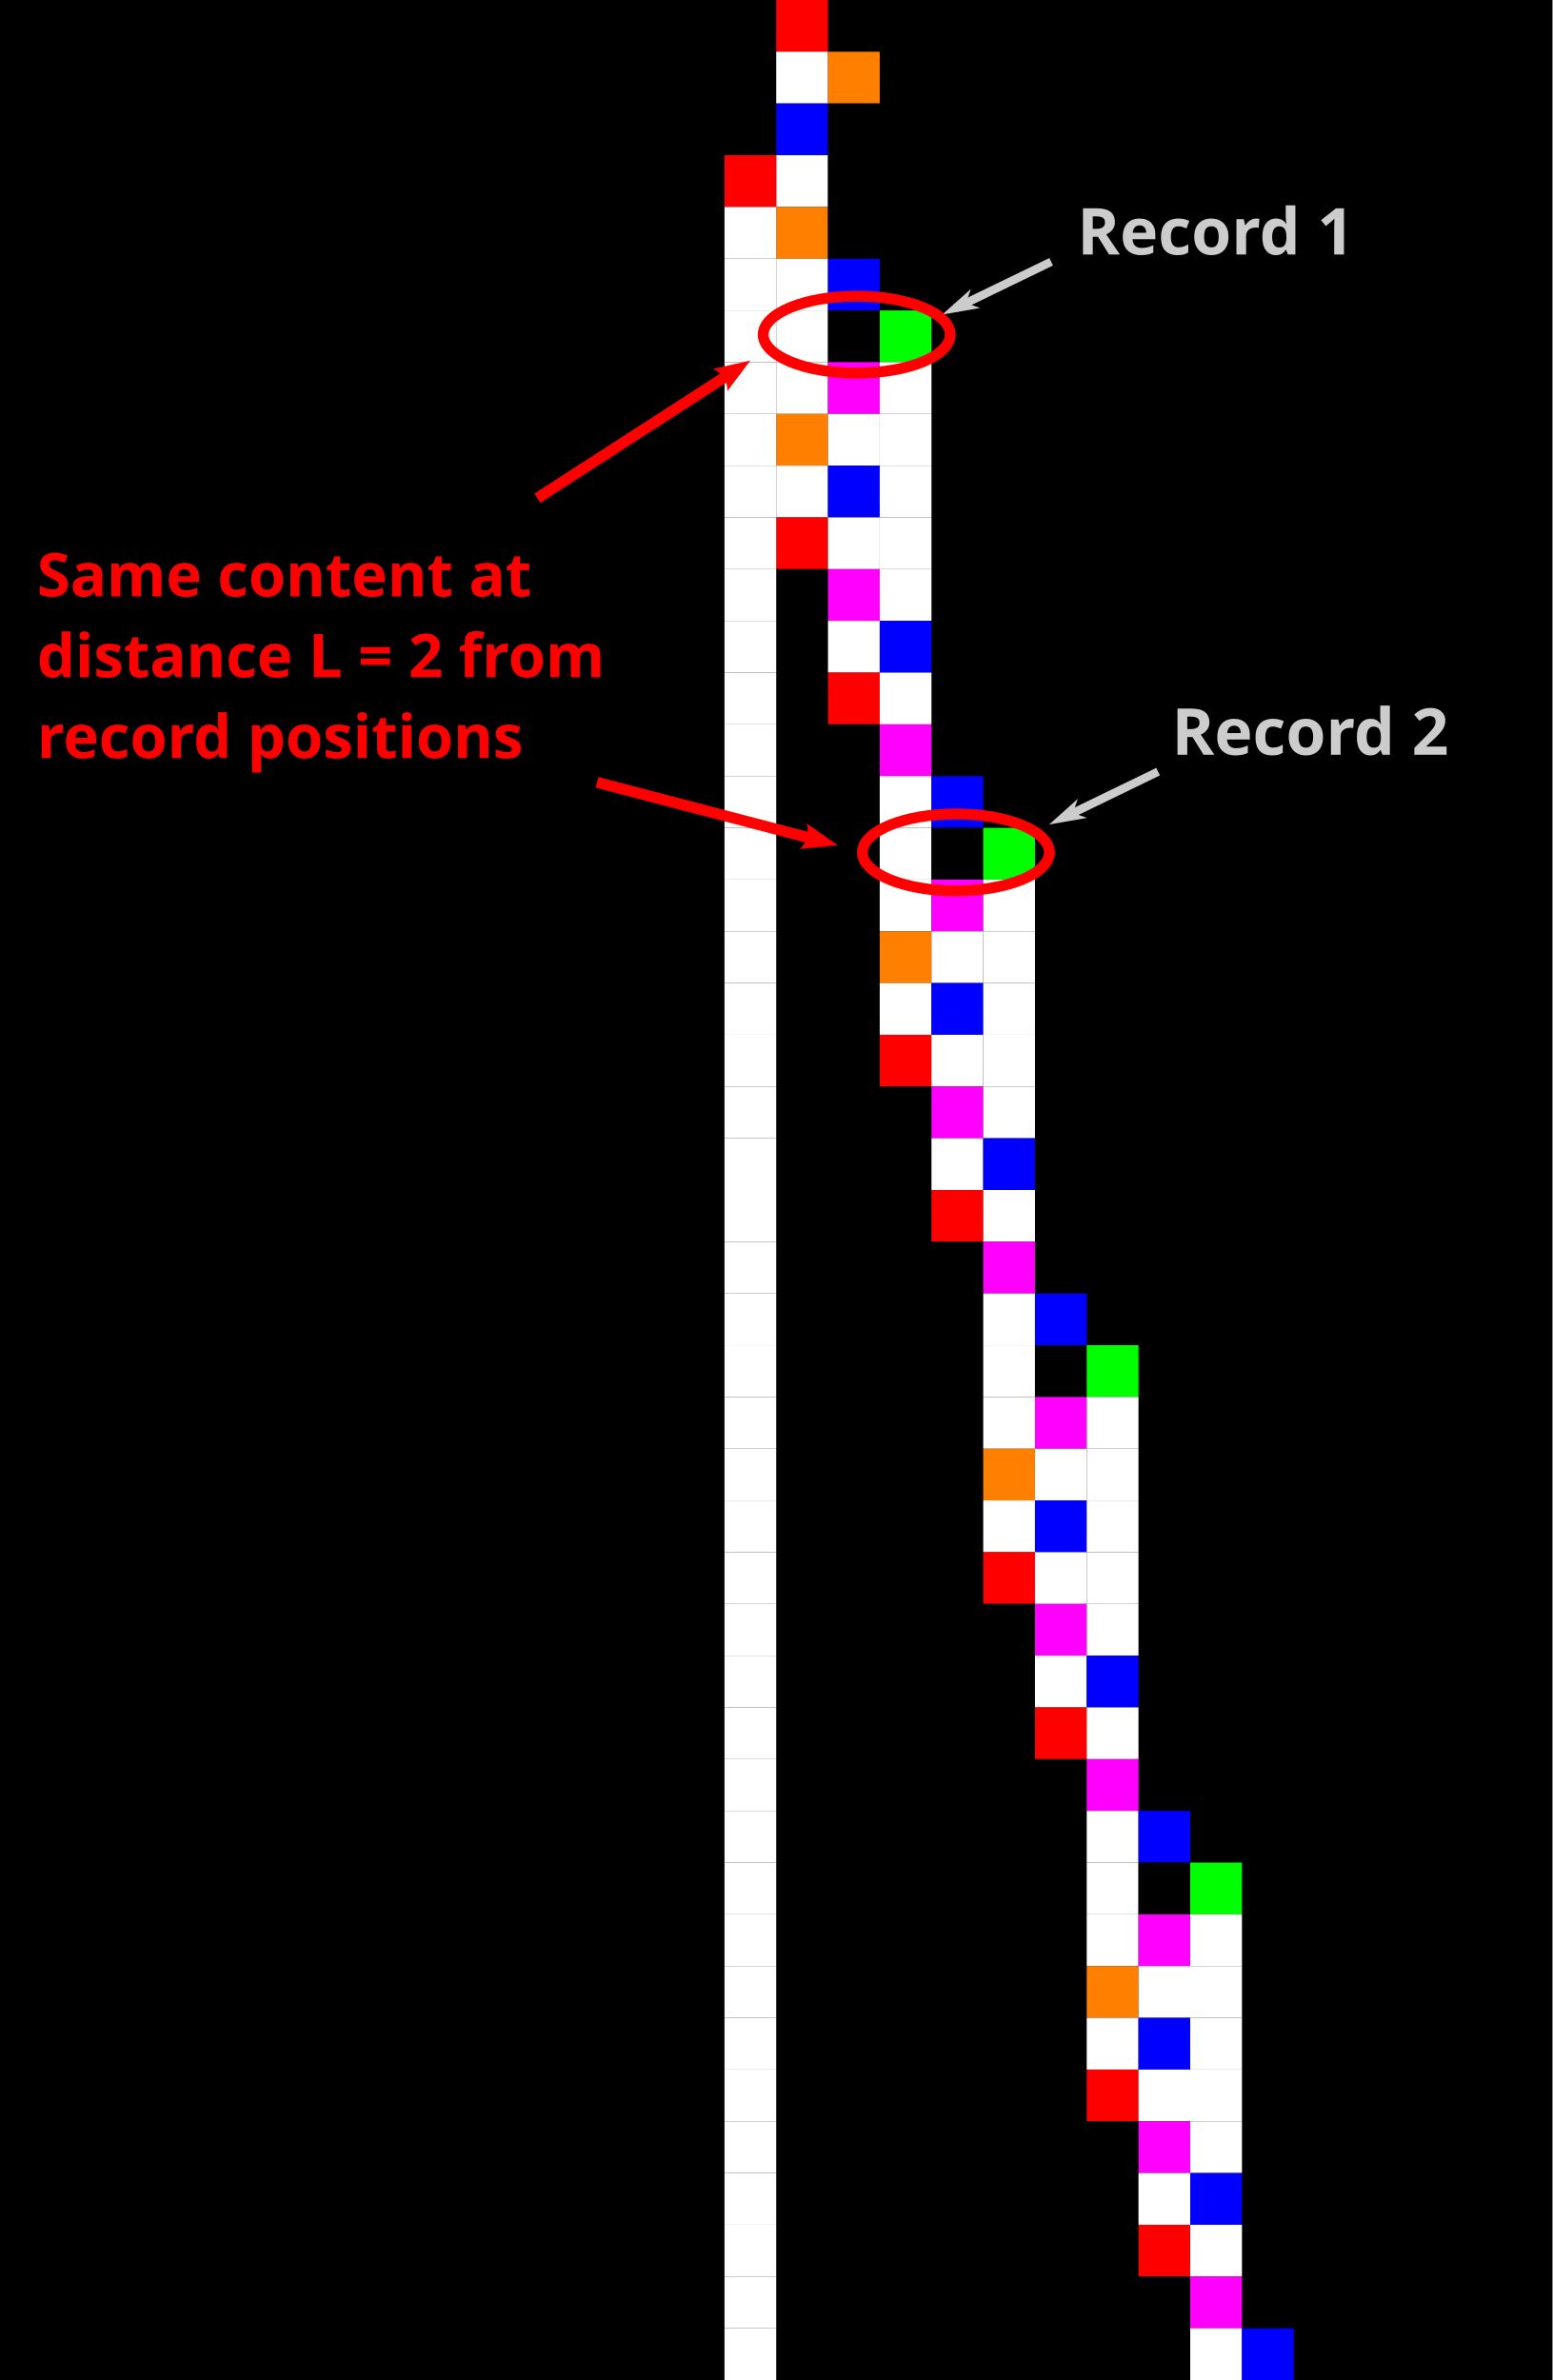
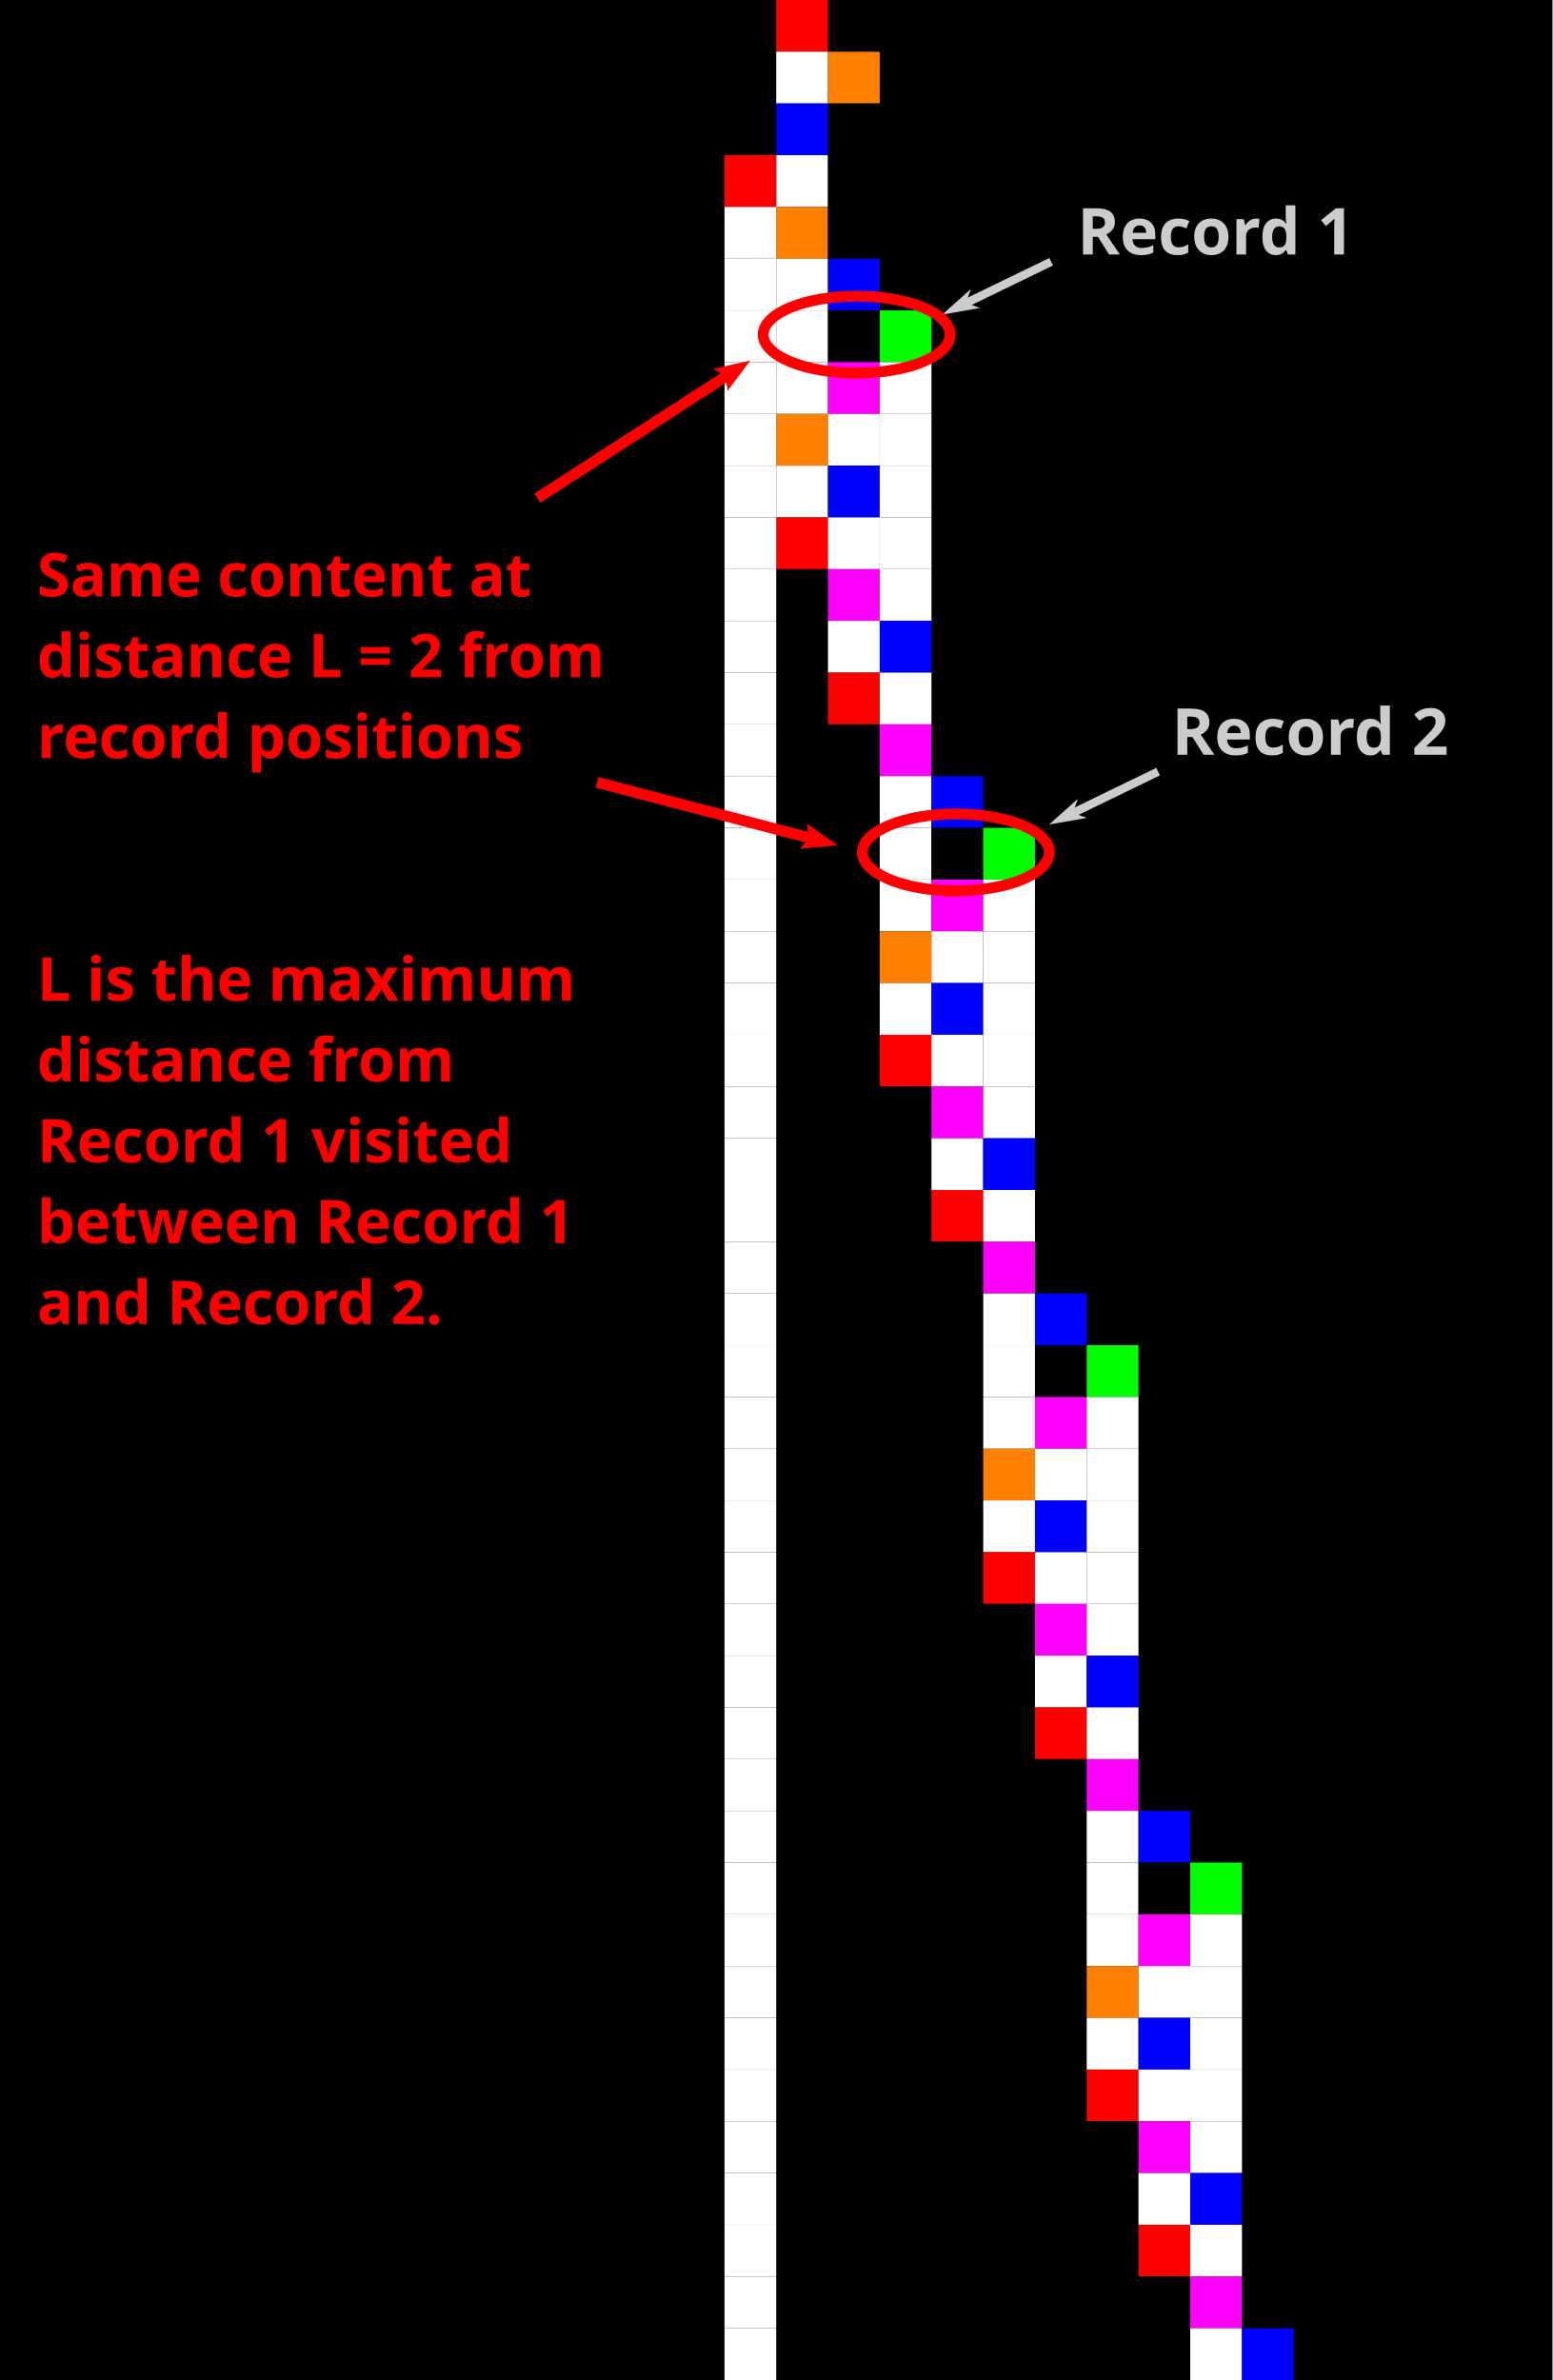
<svg xmlns="http://www.w3.org/2000/svg" width="960" height="1472" viewBox="0 -1472 960 1472" version="1.1" id="svg1518">
  <defs id="defs824">
    <marker style="overflow:visible" id="Arrow2Sstart" refX="0.0" refY="0.0" orient="auto">
      <path transform="scale(0.3) translate(-2.3,0)" d="M 8.719,4.034 L -2.207,0.016 L 8.719,-4.002 C 6.973,-1.63 6.983,1.616 8.719,4.034 z " style="fill-rule:evenodd;fill:context-stroke;stroke-width:0.625;stroke-linejoin:round" id="path2412" />
    </marker>
    <marker style="overflow:visible" id="marker8721" refX="0.0" refY="0.0" orient="auto">
      <path transform="scale(0.2) translate(6,0)" style="fill-rule:evenodd;fill:context-stroke;stroke:context-stroke;stroke-width:1.0pt" d="M 0.0,0.0 L 5.0,-5.0 L -12.5,0.0 L 5.0,5.0 L 0.0,0.0 z " id="path8719" />
    </marker>
    <marker style="overflow:visible;" id="Arrow1Send" refX="0.0" refY="0.0" orient="auto">
      <path transform="scale(0.2) rotate(180) translate(6,0)" style="fill-rule:evenodd;fill:context-stroke;stroke:context-stroke;stroke-width:1.0pt;" d="M 0.0,0.0 L 5.0,-5.0 L -12.5,0.0 L 5.0,5.0 L 0.0,0.0 z " id="path1751" />
    </marker>
    <marker style="overflow:visible" id="Arrow1Sstart" refX="0.0" refY="0.0" orient="auto">
      <path transform="scale(0.2) translate(6,0)" style="fill-rule:evenodd;fill:context-stroke;stroke:context-stroke;stroke-width:1.0pt" d="M 0.0,0.0 L 5.0,-5.0 L -12.5,0.0 L 5.0,5.0 L 0.0,0.0 z " id="path1748" />
    </marker>
    <marker style="overflow:visible;" id="Arrow1Lend" refX="0.0" refY="0.0" orient="auto">
      <path transform="scale(0.8) rotate(180) translate(12.5,0)" style="fill-rule:evenodd;fill:context-stroke;stroke:context-stroke;stroke-width:1.0pt;" d="M 0.0,0.0 L 5.0,-5.0 L -12.5,0.0 L 5.0,5.0 L 0.0,0.0 z " id="path1739" />
    </marker>
    <marker style="overflow:visible" id="Arrow1Send-7" refX="0" refY="0" orient="auto">
      <path transform="matrix(-0.2,0,0,-0.2,-1.2,0)" style="fill:context-stroke;fill-rule:evenodd;stroke:context-stroke;stroke-width:1pt" d="M 0,0 5,-5 -12.5,0 5,5 Z" id="path1751-9" />
    </marker>
    <marker style="overflow:visible" id="marker8721-8" refX="0" refY="0" orient="auto">
      <path transform="matrix(0.2,0,0,0.2,1.2,0)" style="fill:context-stroke;fill-rule:evenodd;stroke:context-stroke;stroke-width:1pt" d="M 0,0 5,-5 -12.5,0 5,5 Z" id="path8719-3" />
    </marker>
    <marker style="overflow:visible" id="marker9512" refX="0" refY="0" orient="auto">
      <path transform="matrix(0.2,0,0,0.2,1.2,0)" style="fill:context-stroke;fill-rule:evenodd;stroke:context-stroke;stroke-width:1pt" d="M 0,0 5,-5 -12.5,0 5,5 Z" id="path9510" />
    </marker>
    <marker style="overflow:visible" id="marker8721-0" refX="0" refY="0" orient="auto">
      <path transform="matrix(0.2,0,0,0.2,1.2,0)" style="fill:context-stroke;fill-rule:evenodd;stroke:context-stroke;stroke-width:1pt" d="M 0,0 5,-5 -12.5,0 5,5 Z" id="path8719-2" />
    </marker>
    <marker style="overflow:visible" id="Arrow2Sstart-9" refX="0" refY="0" orient="auto">
      <path transform="matrix(0.3,0,0,0.3,-0.69,0)" d="M 8.719,4.034 -2.207,0.016 8.719,-4.002 c -1.745,2.372 -1.735,5.617 -6e-7,8.035 z" style="fill:context-stroke;fill-rule:evenodd;stroke-width:0.625;stroke-linejoin:round" id="path2412-8" />
    </marker>
  </defs>
  <g id="g1516">
    <rect x="0" y="-1472" width="960" height="1472" fill="black" id="rect826" />
    <g id="g830">
      <rect x="480" y="-1472" width="32" height="32" fill="rgb(255,0,0)" id="rect828" />
    </g>
    <g id="g836">
      <rect x="480" y="-1440" width="32" height="32" fill="white" id="rect832" />
      <rect x="512" y="-1440" width="32" height="32" fill="rgb(255,128,0)" id="rect834" />
    </g>
    <g id="g842">
      <rect x="480" y="-1408" width="32" height="32" fill="rgb(0,0,255)" id="rect838" />
      <rect x="512" y="-1408" width="32" height="32" fill="black" id="rect840" />
    </g>
    <g id="g850">
      <rect x="480" y="-1376" width="32" height="32" fill="white" id="rect844" />
      <rect x="512" y="-1376" width="32" height="32" fill="black" id="rect846" />
      <rect x="448" y="-1376" width="32" height="32" fill="rgb(255,0,0)" id="rect848" />
    </g>
    <g id="g858">
      <rect x="480" y="-1344" width="32" height="32" fill="rgb(255,128,0)" id="rect852" />
      <rect x="512" y="-1344" width="32" height="32" fill="black" id="rect854" />
      <rect x="448" y="-1344" width="32" height="32" fill="white" id="rect856" />
    </g>
    <g id="g866">
      <rect x="480" y="-1312" width="32" height="32" fill="white" id="rect860" />
      <rect x="512" y="-1312" width="32" height="32" fill="rgb(0,0,255)" id="rect862" />
      <rect x="448" y="-1312" width="32" height="32" fill="white" id="rect864" />
    </g>
    <g id="g876">
      <rect x="480" y="-1280" width="32" height="32" fill="white" id="rect868" />
      <rect x="512" y="-1280" width="32" height="32" fill="black" id="rect870" />
      <rect x="448" y="-1280" width="32" height="32" fill="white" id="rect872" />
      <rect x="544" y="-1280" width="32" height="32" fill="rgb(0,255,0)" id="rect874" />
    </g>
    <g id="g886">
      <rect x="480" y="-1248" width="32" height="32" fill="white" id="rect878" />
      <rect x="512" y="-1248" width="32" height="32" fill="rgb(255,0,255)" id="rect880" />
      <rect x="448" y="-1248" width="32" height="32" fill="white" id="rect882" />
      <rect x="544" y="-1248" width="32" height="32" fill="white" id="rect884" />
    </g>
    <g id="g896">
      <rect x="480" y="-1216" width="32" height="32" fill="rgb(255,128,0)" id="rect888" />
      <rect x="512" y="-1216" width="32" height="32" fill="white" id="rect890" />
      <rect x="448" y="-1216" width="32" height="32" fill="white" id="rect892" />
      <rect x="544" y="-1216" width="32" height="32" fill="white" id="rect894" />
    </g>
    <g id="g906">
      <rect x="480" y="-1184" width="32" height="32" fill="white" id="rect898" />
      <rect x="512" y="-1184" width="32" height="32" fill="rgb(0,0,255)" id="rect900" />
      <rect x="448" y="-1184" width="32" height="32" fill="white" id="rect902" />
      <rect x="544" y="-1184" width="32" height="32" fill="white" id="rect904" />
    </g>
    <g id="g916">
      <rect x="480" y="-1152" width="32" height="32" fill="rgb(255,0,0)" id="rect908" />
      <rect x="512" y="-1152" width="32" height="32" fill="white" id="rect910" />
      <rect x="448" y="-1152" width="32" height="32" fill="white" id="rect912" />
      <rect x="544" y="-1152" width="32" height="32" fill="white" id="rect914" />
    </g>
    <g id="g926">
      <rect x="480" y="-1120" width="32" height="32" fill="black" id="rect918" />
      <rect x="512" y="-1120" width="32" height="32" fill="rgb(255,0,255)" id="rect920" />
      <rect x="448" y="-1120" width="32" height="32" fill="white" id="rect922" />
      <rect x="544" y="-1120" width="32" height="32" fill="white" id="rect924" />
    </g>
    <g id="g936">
      <rect x="480" y="-1088" width="32" height="32" fill="black" id="rect928" />
      <rect x="512" y="-1088" width="32" height="32" fill="white" id="rect930" />
      <rect x="448" y="-1088" width="32" height="32" fill="white" id="rect932" />
      <rect x="544" y="-1088" width="32" height="32" fill="rgb(0,0,255)" id="rect934" />
    </g>
    <g id="g946">
      <rect x="480" y="-1056" width="32" height="32" fill="black" id="rect938" />
      <rect x="512" y="-1056" width="32" height="32" fill="rgb(255,0,0)" id="rect940" />
      <rect x="448" y="-1056" width="32" height="32" fill="white" id="rect942" />
      <rect x="544" y="-1056" width="32" height="32" fill="white" id="rect944" />
    </g>
    <g id="g956">
      <rect x="480" y="-1024" width="32" height="32" fill="black" id="rect948" />
      <rect x="512" y="-1024" width="32" height="32" fill="black" id="rect950" />
      <rect x="448" y="-1024" width="32" height="32" fill="white" id="rect952" />
      <rect x="544" y="-1024" width="32" height="32" fill="rgb(255,0,255)" id="rect954" />
    </g>
    <g id="g968">
      <rect x="480" y="-992" width="32" height="32" fill="black" id="rect958" />
      <rect x="512" y="-992" width="32" height="32" fill="black" id="rect960" />
      <rect x="448" y="-992" width="32" height="32" fill="white" id="rect962" />
      <rect x="544" y="-992" width="32" height="32" fill="white" id="rect964" />
      <rect x="576" y="-992" width="32" height="32" fill="rgb(0,0,255)" id="rect966" />
    </g>
    <g id="g982">
      <rect x="480" y="-960" width="32" height="32" fill="black" id="rect970" />
      <rect x="512" y="-960" width="32" height="32" fill="black" id="rect972" />
      <rect x="448" y="-960" width="32" height="32" fill="white" id="rect974" />
      <rect x="544" y="-960" width="32" height="32" fill="white" id="rect976" />
      <rect x="576" y="-960" width="32" height="32" fill="black" id="rect978" />
      <rect x="608" y="-960" width="32" height="32" fill="rgb(0,255,0)" id="rect980" />
    </g>
    <g id="g996">
      <rect x="480" y="-928" width="32" height="32" fill="black" id="rect984" />
      <rect x="512" y="-928" width="32" height="32" fill="black" id="rect986" />
      <rect x="448" y="-928" width="32" height="32" fill="white" id="rect988" />
      <rect x="544" y="-928" width="32" height="32" fill="white" id="rect990" />
      <rect x="576" y="-928" width="32" height="32" fill="rgb(255,0,255)" id="rect992" />
      <rect x="608" y="-928" width="32" height="32" fill="white" id="rect994" />
    </g>
    <g id="g1010">
      <rect x="480" y="-896" width="32" height="32" fill="black" id="rect998" />
      <rect x="512" y="-896" width="32" height="32" fill="black" id="rect1000" />
      <rect x="448" y="-896" width="32" height="32" fill="white" id="rect1002" />
      <rect x="544" y="-896" width="32" height="32" fill="rgb(255,128,0)" id="rect1004" />
      <rect x="576" y="-896" width="32" height="32" fill="white" id="rect1006" />
      <rect x="608" y="-896" width="32" height="32" fill="white" id="rect1008" />
    </g>
    <g id="g1024">
      <rect x="480" y="-864" width="32" height="32" fill="black" id="rect1012" />
      <rect x="512" y="-864" width="32" height="32" fill="black" id="rect1014" />
      <rect x="448" y="-864" width="32" height="32" fill="white" id="rect1016" />
      <rect x="544" y="-864" width="32" height="32" fill="white" id="rect1018" />
      <rect x="576" y="-864" width="32" height="32" fill="rgb(0,0,255)" id="rect1020" />
      <rect x="608" y="-864" width="32" height="32" fill="white" id="rect1022" />
    </g>
    <g id="g1038">
      <rect x="480" y="-832" width="32" height="32" fill="black" id="rect1026" />
      <rect x="512" y="-832" width="32" height="32" fill="black" id="rect1028" />
      <rect x="448" y="-832" width="32" height="32" fill="white" id="rect1030" />
      <rect x="544" y="-832" width="32" height="32" fill="rgb(255,0,0)" id="rect1032" />
      <rect x="576" y="-832" width="32" height="32" fill="white" id="rect1034" />
      <rect x="608" y="-832" width="32" height="32" fill="white" id="rect1036" />
    </g>
    <g id="g1052">
      <rect x="480" y="-800" width="32" height="32" fill="black" id="rect1040" />
      <rect x="512" y="-800" width="32" height="32" fill="black" id="rect1042" />
      <rect x="448" y="-800" width="32" height="32" fill="white" id="rect1044" />
      <rect x="544" y="-800" width="32" height="32" fill="black" id="rect1046" />
      <rect x="576" y="-800" width="32" height="32" fill="rgb(255,0,255)" id="rect1048" />
      <rect x="608" y="-800" width="32" height="32" fill="white" id="rect1050" />
    </g>
    <g id="g1066">
      <rect x="480" y="-768" width="32" height="32" fill="black" id="rect1054" />
      <rect x="512" y="-768" width="32" height="32" fill="black" id="rect1056" />
      <rect x="448" y="-768" width="32" height="32" fill="white" id="rect1058" />
      <rect x="544" y="-768" width="32" height="32" fill="black" id="rect1060" />
      <rect x="576" y="-768" width="32" height="32" fill="white" id="rect1062" />
      <rect x="608" y="-768" width="32" height="32" fill="rgb(0,0,255)" id="rect1064" />
    </g>
    <g id="g1080">
      <rect x="480" y="-736" width="32" height="32" fill="black" id="rect1068" />
      <rect x="512" y="-736" width="32" height="32" fill="black" id="rect1070" />
      <rect x="448" y="-736" width="32" height="32" fill="white" id="rect1072" />
      <rect x="544" y="-736" width="32" height="32" fill="black" id="rect1074" />
      <rect x="576" y="-736" width="32" height="32" fill="rgb(255,0,0)" id="rect1076" />
      <rect x="608" y="-736" width="32" height="32" fill="white" id="rect1078" />
    </g>
    <g id="g1094">
      <rect x="480" y="-704" width="32" height="32" fill="black" id="rect1082" />
      <rect x="512" y="-704" width="32" height="32" fill="black" id="rect1084" />
      <rect x="448" y="-704" width="32" height="32" fill="white" id="rect1086" />
      <rect x="544" y="-704" width="32" height="32" fill="black" id="rect1088" />
      <rect x="576" y="-704" width="32" height="32" fill="black" id="rect1090" />
      <rect x="608" y="-704" width="32" height="32" fill="rgb(255,0,255)" id="rect1092" />
    </g>
    <g id="g1110">
      <rect x="480" y="-672" width="32" height="32" fill="black" id="rect1096" />
      <rect x="512" y="-672" width="32" height="32" fill="black" id="rect1098" />
      <rect x="448" y="-672" width="32" height="32" fill="white" id="rect1100" />
      <rect x="544" y="-672" width="32" height="32" fill="black" id="rect1102" />
      <rect x="576" y="-672" width="32" height="32" fill="black" id="rect1104" />
      <rect x="608" y="-672" width="32" height="32" fill="white" id="rect1106" />
      <rect x="640" y="-672" width="32" height="32" fill="rgb(0,0,255)" id="rect1108" />
    </g>
    <g id="g1128">
      <rect x="480" y="-640" width="32" height="32" fill="black" id="rect1112" />
      <rect x="512" y="-640" width="32" height="32" fill="black" id="rect1114" />
      <rect x="448" y="-640" width="32" height="32" fill="white" id="rect1116" />
      <rect x="544" y="-640" width="32" height="32" fill="black" id="rect1118" />
      <rect x="576" y="-640" width="32" height="32" fill="black" id="rect1120" />
      <rect x="608" y="-640" width="32" height="32" fill="white" id="rect1122" />
      <rect x="640" y="-640" width="32" height="32" fill="black" id="rect1124" />
      <rect x="672" y="-640" width="32" height="32" fill="rgb(0,255,0)" id="rect1126" />
    </g>
    <g id="g1146">
      <rect x="480" y="-608" width="32" height="32" fill="black" id="rect1130" />
      <rect x="512" y="-608" width="32" height="32" fill="black" id="rect1132" />
      <rect x="448" y="-608" width="32" height="32" fill="white" id="rect1134" />
      <rect x="544" y="-608" width="32" height="32" fill="black" id="rect1136" />
      <rect x="576" y="-608" width="32" height="32" fill="black" id="rect1138" />
      <rect x="608" y="-608" width="32" height="32" fill="white" id="rect1140" />
      <rect x="640" y="-608" width="32" height="32" fill="rgb(255,0,255)" id="rect1142" />
      <rect x="672" y="-608" width="32" height="32" fill="white" id="rect1144" />
    </g>
    <g id="g1164">
      <rect x="480" y="-576" width="32" height="32" fill="black" id="rect1148" />
      <rect x="512" y="-576" width="32" height="32" fill="black" id="rect1150" />
      <rect x="448" y="-576" width="32" height="32" fill="white" id="rect1152" />
      <rect x="544" y="-576" width="32" height="32" fill="black" id="rect1154" />
      <rect x="576" y="-576" width="32" height="32" fill="black" id="rect1156" />
      <rect x="608" y="-576" width="32" height="32" fill="rgb(255,128,0)" id="rect1158" />
      <rect x="640" y="-576" width="32" height="32" fill="white" id="rect1160" />
      <rect x="672" y="-576" width="32" height="32" fill="white" id="rect1162" />
    </g>
    <g id="g1182">
      <rect x="480" y="-544" width="32" height="32" fill="black" id="rect1166" />
      <rect x="512" y="-544" width="32" height="32" fill="black" id="rect1168" />
      <rect x="448" y="-544" width="32" height="32" fill="white" id="rect1170" />
      <rect x="544" y="-544" width="32" height="32" fill="black" id="rect1172" />
      <rect x="576" y="-544" width="32" height="32" fill="black" id="rect1174" />
      <rect x="608" y="-544" width="32" height="32" fill="white" id="rect1176" />
      <rect x="640" y="-544" width="32" height="32" fill="rgb(0,0,255)" id="rect1178" />
      <rect x="672" y="-544" width="32" height="32" fill="white" id="rect1180" />
    </g>
    <g id="g1200">
      <rect x="480" y="-512" width="32" height="32" fill="black" id="rect1184" />
      <rect x="512" y="-512" width="32" height="32" fill="black" id="rect1186" />
      <rect x="448" y="-512" width="32" height="32" fill="white" id="rect1188" />
      <rect x="544" y="-512" width="32" height="32" fill="black" id="rect1190" />
      <rect x="576" y="-512" width="32" height="32" fill="black" id="rect1192" />
      <rect x="608" y="-512" width="32" height="32" fill="rgb(255,0,0)" id="rect1194" />
      <rect x="640" y="-512" width="32" height="32" fill="white" id="rect1196" />
      <rect x="672" y="-512" width="32" height="32" fill="white" id="rect1198" />
    </g>
    <g id="g1218">
      <rect x="480" y="-480" width="32" height="32" fill="black" id="rect1202" />
      <rect x="512" y="-480" width="32" height="32" fill="black" id="rect1204" />
      <rect x="448" y="-480" width="32" height="32" fill="white" id="rect1206" />
      <rect x="544" y="-480" width="32" height="32" fill="black" id="rect1208" />
      <rect x="576" y="-480" width="32" height="32" fill="black" id="rect1210" />
      <rect x="608" y="-480" width="32" height="32" fill="black" id="rect1212" />
      <rect x="640" y="-480" width="32" height="32" fill="rgb(255,0,255)" id="rect1214" />
      <rect x="672" y="-480" width="32" height="32" fill="white" id="rect1216" />
    </g>
    <g id="g1236">
      <rect x="480" y="-448" width="32" height="32" fill="black" id="rect1220" />
      <rect x="512" y="-448" width="32" height="32" fill="black" id="rect1222" />
      <rect x="448" y="-448" width="32" height="32" fill="white" id="rect1224" />
      <rect x="544" y="-448" width="32" height="32" fill="black" id="rect1226" />
      <rect x="576" y="-448" width="32" height="32" fill="black" id="rect1228" />
      <rect x="608" y="-448" width="32" height="32" fill="black" id="rect1230" />
      <rect x="640" y="-448" width="32" height="32" fill="white" id="rect1232" />
      <rect x="672" y="-448" width="32" height="32" fill="rgb(0,0,255)" id="rect1234" />
    </g>
    <g id="g1254">
      <rect x="480" y="-416" width="32" height="32" fill="black" id="rect1238" />
      <rect x="512" y="-416" width="32" height="32" fill="black" id="rect1240" />
      <rect x="448" y="-416" width="32" height="32" fill="white" id="rect1242" />
      <rect x="544" y="-416" width="32" height="32" fill="black" id="rect1244" />
      <rect x="576" y="-416" width="32" height="32" fill="black" id="rect1246" />
      <rect x="608" y="-416" width="32" height="32" fill="black" id="rect1248" />
      <rect x="640" y="-416" width="32" height="32" fill="rgb(255,0,0)" id="rect1250" />
      <rect x="672" y="-416" width="32" height="32" fill="white" id="rect1252" />
    </g>
    <g id="g1272">
      <rect x="480" y="-384" width="32" height="32" fill="black" id="rect1256" />
      <rect x="512" y="-384" width="32" height="32" fill="black" id="rect1258" />
      <rect x="448" y="-384" width="32" height="32" fill="white" id="rect1260" />
      <rect x="544" y="-384" width="32" height="32" fill="black" id="rect1262" />
      <rect x="576" y="-384" width="32" height="32" fill="black" id="rect1264" />
      <rect x="608" y="-384" width="32" height="32" fill="black" id="rect1266" />
      <rect x="640" y="-384" width="32" height="32" fill="black" id="rect1268" />
      <rect x="672" y="-384" width="32" height="32" fill="rgb(255,0,255)" id="rect1270" />
    </g>
    <g id="g1292">
      <rect x="480" y="-352" width="32" height="32" fill="black" id="rect1274" />
      <rect x="512" y="-352" width="32" height="32" fill="black" id="rect1276" />
      <rect x="448" y="-352" width="32" height="32" fill="white" id="rect1278" />
      <rect x="544" y="-352" width="32" height="32" fill="black" id="rect1280" />
      <rect x="576" y="-352" width="32" height="32" fill="black" id="rect1282" />
      <rect x="608" y="-352" width="32" height="32" fill="black" id="rect1284" />
      <rect x="640" y="-352" width="32" height="32" fill="black" id="rect1286" />
      <rect x="672" y="-352" width="32" height="32" fill="white" id="rect1288" />
      <rect x="704" y="-352" width="32" height="32" fill="rgb(0,0,255)" id="rect1290" />
    </g>
    <g id="g1314">
      <rect x="480" y="-320" width="32" height="32" fill="black" id="rect1294" />
      <rect x="512" y="-320" width="32" height="32" fill="black" id="rect1296" />
      <rect x="448" y="-320" width="32" height="32" fill="white" id="rect1298" />
      <rect x="544" y="-320" width="32" height="32" fill="black" id="rect1300" />
      <rect x="576" y="-320" width="32" height="32" fill="black" id="rect1302" />
      <rect x="608" y="-320" width="32" height="32" fill="black" id="rect1304" />
      <rect x="640" y="-320" width="32" height="32" fill="black" id="rect1306" />
      <rect x="672" y="-320" width="32" height="32" fill="white" id="rect1308" />
      <rect x="704" y="-320" width="32" height="32" fill="black" id="rect1310" />
      <rect x="736" y="-320" width="32" height="32" fill="rgb(0,255,0)" id="rect1312" />
    </g>
    <g id="g1336">
      <rect x="480" y="-288" width="32" height="32" fill="black" id="rect1316" />
      <rect x="512" y="-288" width="32" height="32" fill="black" id="rect1318" />
      <rect x="448" y="-288" width="32" height="32" fill="white" id="rect1320" />
      <rect x="544" y="-288" width="32" height="32" fill="black" id="rect1322" />
      <rect x="576" y="-288" width="32" height="32" fill="black" id="rect1324" />
      <rect x="608" y="-288" width="32" height="32" fill="black" id="rect1326" />
      <rect x="640" y="-288" width="32" height="32" fill="black" id="rect1328" />
      <rect x="672" y="-288" width="32" height="32" fill="white" id="rect1330" />
      <rect x="704" y="-288" width="32" height="32" fill="rgb(255,0,255)" id="rect1332" />
      <rect x="736" y="-288" width="32" height="32" fill="white" id="rect1334" />
    </g>
    <g id="g1358">
      <rect x="480" y="-256" width="32" height="32" fill="black" id="rect1338" />
      <rect x="512" y="-256" width="32" height="32" fill="black" id="rect1340" />
      <rect x="448" y="-256" width="32" height="32" fill="white" id="rect1342" />
      <rect x="544" y="-256" width="32" height="32" fill="black" id="rect1344" />
      <rect x="576" y="-256" width="32" height="32" fill="black" id="rect1346" />
      <rect x="608" y="-256" width="32" height="32" fill="black" id="rect1348" />
      <rect x="640" y="-256" width="32" height="32" fill="black" id="rect1350" />
      <rect x="672" y="-256" width="32" height="32" fill="rgb(255,128,0)" id="rect1352" />
      <rect x="704" y="-256" width="32" height="32" fill="white" id="rect1354" />
      <rect x="736" y="-256" width="32" height="32" fill="white" id="rect1356" />
    </g>
    <g id="g1380">
      <rect x="480" y="-224" width="32" height="32" fill="black" id="rect1360" />
      <rect x="512" y="-224" width="32" height="32" fill="black" id="rect1362" />
      <rect x="448" y="-224" width="32" height="32" fill="white" id="rect1364" />
      <rect x="544" y="-224" width="32" height="32" fill="black" id="rect1366" />
      <rect x="576" y="-224" width="32" height="32" fill="black" id="rect1368" />
      <rect x="608" y="-224" width="32" height="32" fill="black" id="rect1370" />
      <rect x="640" y="-224" width="32" height="32" fill="black" id="rect1372" />
      <rect x="672" y="-224" width="32" height="32" fill="white" id="rect1374" />
      <rect x="704" y="-224" width="32" height="32" fill="rgb(0,0,255)" id="rect1376" />
      <rect x="736" y="-224" width="32" height="32" fill="white" id="rect1378" />
    </g>
    <g id="g1402">
      <rect x="480" y="-192" width="32" height="32" fill="black" id="rect1382" />
      <rect x="512" y="-192" width="32" height="32" fill="black" id="rect1384" />
      <rect x="448" y="-192" width="32" height="32" fill="white" id="rect1386" />
      <rect x="544" y="-192" width="32" height="32" fill="black" id="rect1388" />
      <rect x="576" y="-192" width="32" height="32" fill="black" id="rect1390" />
      <rect x="608" y="-192" width="32" height="32" fill="black" id="rect1392" />
      <rect x="640" y="-192" width="32" height="32" fill="black" id="rect1394" />
      <rect x="672" y="-192" width="32" height="32" fill="rgb(255,0,0)" id="rect1396" />
      <rect x="704" y="-192" width="32" height="32" fill="white" id="rect1398" />
      <rect x="736" y="-192" width="32" height="32" fill="white" id="rect1400" />
    </g>
    <g id="g1424">
      <rect x="480" y="-160" width="32" height="32" fill="black" id="rect1404" />
      <rect x="512" y="-160" width="32" height="32" fill="black" id="rect1406" />
      <rect x="448" y="-160" width="32" height="32" fill="white" id="rect1408" />
      <rect x="544" y="-160" width="32" height="32" fill="black" id="rect1410" />
      <rect x="576" y="-160" width="32" height="32" fill="black" id="rect1412" />
      <rect x="608" y="-160" width="32" height="32" fill="black" id="rect1414" />
      <rect x="640" y="-160" width="32" height="32" fill="black" id="rect1416" />
      <rect x="672" y="-160" width="32" height="32" fill="black" id="rect1418" />
      <rect x="704" y="-160" width="32" height="32" fill="rgb(255,0,255)" id="rect1420" />
      <rect x="736" y="-160" width="32" height="32" fill="white" id="rect1422" />
    </g>
    <g id="g1446">
      <rect x="480" y="-128" width="32" height="32" fill="black" id="rect1426" />
      <rect x="512" y="-128" width="32" height="32" fill="black" id="rect1428" />
      <rect x="448" y="-128" width="32" height="32" fill="white" id="rect1430" />
      <rect x="544" y="-128" width="32" height="32" fill="black" id="rect1432" />
      <rect x="576" y="-128" width="32" height="32" fill="black" id="rect1434" />
      <rect x="608" y="-128" width="32" height="32" fill="black" id="rect1436" />
      <rect x="640" y="-128" width="32" height="32" fill="black" id="rect1438" />
      <rect x="672" y="-128" width="32" height="32" fill="black" id="rect1440" />
      <rect x="704" y="-128" width="32" height="32" fill="white" id="rect1442" />
      <rect x="736" y="-128" width="32" height="32" fill="rgb(0,0,255)" id="rect1444" />
    </g>
    <g id="g1468">
      <rect x="480" y="-96" width="32" height="32" fill="black" id="rect1448" />
      <rect x="512" y="-96" width="32" height="32" fill="black" id="rect1450" />
      <rect x="448" y="-96" width="32" height="32" fill="white" id="rect1452" />
      <rect x="544" y="-96" width="32" height="32" fill="black" id="rect1454" />
      <rect x="576" y="-96" width="32" height="32" fill="black" id="rect1456" />
      <rect x="608" y="-96" width="32" height="32" fill="black" id="rect1458" />
      <rect x="640" y="-96" width="32" height="32" fill="black" id="rect1460" />
      <rect x="672" y="-96" width="32" height="32" fill="black" id="rect1462" />
      <rect x="704" y="-96" width="32" height="32" fill="rgb(255,0,0)" id="rect1464" />
      <rect x="736" y="-96" width="32" height="32" fill="white" id="rect1466" />
    </g>
    <g id="g1490">
      <rect x="480" y="-64" width="32" height="32" fill="black" id="rect1470" />
      <rect x="512" y="-64" width="32" height="32" fill="black" id="rect1472" />
      <rect x="448" y="-64" width="32" height="32" fill="white" id="rect1474" />
      <rect x="544" y="-64" width="32" height="32" fill="black" id="rect1476" />
      <rect x="576" y="-64" width="32" height="32" fill="black" id="rect1478" />
      <rect x="608" y="-64" width="32" height="32" fill="black" id="rect1480" />
      <rect x="640" y="-64" width="32" height="32" fill="black" id="rect1482" />
      <rect x="672" y="-64" width="32" height="32" fill="black" id="rect1484" />
      <rect x="704" y="-64" width="32" height="32" fill="black" id="rect1486" />
      <rect x="736" y="-64" width="32" height="32" fill="rgb(255,0,255)" id="rect1488" />
    </g>
    <g id="g1514">
      <rect x="480" y="-32" width="32" height="32" fill="black" id="rect1492" />
      <rect x="512" y="-32" width="32" height="32" fill="black" id="rect1494" />
      <rect x="448" y="-32" width="32" height="32" fill="white" id="rect1496" />
      <rect x="544" y="-32" width="32" height="32" fill="black" id="rect1498" />
      <rect x="576" y="-32" width="32" height="32" fill="black" id="rect1500" />
      <rect x="608" y="-32" width="32" height="32" fill="black" id="rect1502" />
      <rect x="640" y="-32" width="32" height="32" fill="black" id="rect1504" />
      <rect x="672" y="-32" width="32" height="32" fill="black" id="rect1506" />
      <rect x="704" y="-32" width="32" height="32" fill="black" id="rect1508" />
      <rect x="736" y="-32" width="32" height="32" fill="white" id="rect1510" />
      <rect x="768" y="-32" width="32" height="32" fill="rgb(0,0,255)" id="rect1512" />
    </g>
  </g>
  <path style="fill:none;stroke:#cccccc;stroke-width:5.159;stroke-linecap:butt;stroke-linejoin:miter;stroke-miterlimit:4;stroke-dasharray:none;stroke-opacity:1;marker-end:url(#Arrow1Send)" d="m 650.017,-1310.12 c -59.102,28.687 -59.102,28.687 -59.102,28.687" id="path1635" />
  <path style="fill:none;stroke:#cccccc;stroke-width:5.159;stroke-linecap:butt;stroke-linejoin:miter;stroke-miterlimit:4;stroke-dasharray:none;stroke-opacity:1;marker-end:url(#Arrow1Send-7)" d="m 716.125,-994.748 c -59.102,28.687 -59.102,28.687 -59.102,28.687" id="path1635-3" />
  <text xml:space="preserve" style="font-style:normal;font-weight:bold;font-size:40px;line-height:1.25;font-family:sans-serif;fill:#cccccc;fill-opacity:1;stroke:none;-inkscape-font-specification:'sans-serif, Bold';font-stretch:normal;font-variant:normal;font-variant-ligatures:normal;font-variant-caps:normal;font-variant-numeric:normal;font-variant-east-asian:normal" x="724.538" y="-1005.195" id="text3040">
    <tspan id="tspan3038" x="724.538" y="-1005.195" style="fill:#cccccc;fill-opacity:1;-inkscape-font-specification:'sans-serif, Bold';font-family:sans-serif;font-weight:bold;font-style:normal;font-stretch:normal;font-variant:normal;font-size:40px;font-variant-ligatures:normal;font-variant-caps:normal;font-variant-numeric:normal;font-variant-east-asian:normal">Record 2</tspan>
  </text>
  <text xml:space="preserve" style="font-style:normal;font-weight:bold;font-size:40px;line-height:1.25;font-family:sans-serif;fill:#cccccc;fill-opacity:1;stroke:none;-inkscape-font-specification:'sans-serif, Bold';font-stretch:normal;font-variant:normal;font-variant-ligatures:normal;font-variant-caps:normal;font-variant-numeric:normal;font-variant-east-asian:normal" x="666.103" y="-1314.6" id="text3040-2">
    <tspan id="tspan3038-7" x="666.103" y="-1314.6" style="fill:#cccccc;fill-opacity:1;-inkscape-font-specification:'sans-serif, Bold';font-family:sans-serif;font-weight:bold;font-style:normal;font-stretch:normal;font-variant:normal;font-size:40px;font-variant-ligatures:normal;font-variant-caps:normal;font-variant-numeric:normal;font-variant-east-asian:normal">Record 1</tspan>
  </text>
  <path style="fill:none;stroke:#ff0000;stroke-width:6.796;stroke-linecap:butt;stroke-linejoin:miter;stroke-miterlimit:4;stroke-dasharray:none;stroke-opacity:1;marker-start:url(#Arrow2Sstart)" d="m 456.289,-1244 -124.022,80.136" id="path9307" />
  <path style="fill:none;stroke:#ff0000;stroke-width:6.796;stroke-linecap:butt;stroke-linejoin:miter;stroke-miterlimit:4;stroke-dasharray:none;stroke-opacity:1;marker-start:url(#Arrow2Sstart-9)" d="m 509.192,-951.517 -139.997,-36.608" id="path9307-6" />
  <text xml:space="preserve" style="font-style:normal;font-variant:normal;font-weight:bold;font-stretch:normal;font-size:40px;line-height:1.25;font-family:sans-serif;-inkscape-font-specification:'sans-serif, Bold';font-variant-ligatures:normal;font-variant-caps:normal;font-variant-numeric:normal;font-variant-east-asian:normal;fill:#ff0000;fill-opacity:1;stroke:none" x="22.871" y="-1103.149" id="text10766">
    <tspan x="22.871" y="-1103.149" style="font-style:normal;font-variant:normal;font-weight:bold;font-stretch:normal;font-size:37.333px;font-family:sans-serif;-inkscape-font-specification:'sans-serif, Bold';font-variant-ligatures:normal;font-variant-caps:normal;font-variant-numeric:normal;font-variant-east-asian:normal" id="tspan30295">Same content at</tspan>
    <tspan x="22.871" y="-1053.149" style="font-style:normal;font-variant:normal;font-weight:bold;font-stretch:normal;font-size:37.333px;font-family:sans-serif;-inkscape-font-specification:'sans-serif, Bold';font-variant-ligatures:normal;font-variant-caps:normal;font-variant-numeric:normal;font-variant-east-asian:normal" id="tspan5301">distance L = 2 from </tspan>
    <tspan x="22.871" y="-1003.149" style="font-style:normal;font-variant:normal;font-weight:bold;font-stretch:normal;font-size:37.333px;font-family:sans-serif;-inkscape-font-specification:'sans-serif, Bold';font-variant-ligatures:normal;font-variant-caps:normal;font-variant-numeric:normal;font-variant-east-asian:normal" id="tspan9229">record positions</tspan>
+     <tspan x="22.871" y="-953.149" style="font-style:normal;font-variant:normal;font-weight:bold;font-stretch:normal;font-size:37.333px;font-family:sans-serif;-inkscape-font-specification:'sans-serif, Bold';font-variant-ligatures:normal;font-variant-caps:normal;font-variant-numeric:normal;font-variant-east-asian:normal" id="tspan1555" />
+     <tspan x="22.871" y="-903.149" style="font-style:normal;font-variant:normal;font-weight:bold;font-stretch:normal;font-size:37.333px;font-family:sans-serif;-inkscape-font-specification:'sans-serif, Bold';font-variant-ligatures:normal;font-variant-caps:normal;font-variant-numeric:normal;font-variant-east-asian:normal" id="tspan1559" />
+     <tspan x="22.871" y="-853.149" style="font-style:normal;font-variant:normal;font-weight:bold;font-stretch:normal;font-size:37.333px;font-family:sans-serif;-inkscape-font-specification:'sans-serif, Bold';font-variant-ligatures:normal;font-variant-caps:normal;font-variant-numeric:normal;font-variant-east-asian:normal" id="tspan6369">L is the maximum</tspan>
+     <tspan x="22.871" y="-803.149" style="font-style:normal;font-variant:normal;font-weight:bold;font-stretch:normal;font-size:37.333px;font-family:sans-serif;-inkscape-font-specification:'sans-serif, Bold';font-variant-ligatures:normal;font-variant-caps:normal;font-variant-numeric:normal;font-variant-east-asian:normal" id="tspan1565">distance from </tspan>
+     <tspan x="22.871" y="-753.149" style="font-style:normal;font-variant:normal;font-weight:bold;font-stretch:normal;font-size:37.333px;font-family:sans-serif;-inkscape-font-specification:'sans-serif, Bold';font-variant-ligatures:normal;font-variant-caps:normal;font-variant-numeric:normal;font-variant-east-asian:normal" id="tspan2399">Record 1 visited</tspan>
+     <tspan x="22.871" y="-703.149" style="font-style:normal;font-variant:normal;font-weight:bold;font-stretch:normal;font-size:37.333px;font-family:sans-serif;-inkscape-font-specification:'sans-serif, Bold';font-variant-ligatures:normal;font-variant-caps:normal;font-variant-numeric:normal;font-variant-east-asian:normal" id="tspan1567">between Record 1</tspan>
+     <tspan x="22.871" y="-653.149" style="font-style:normal;font-variant:normal;font-weight:bold;font-stretch:normal;font-size:37.333px;font-family:sans-serif;-inkscape-font-specification:'sans-serif, Bold';font-variant-ligatures:normal;font-variant-caps:normal;font-variant-numeric:normal;font-variant-east-asian:normal" id="tspan2401">and Record 2.</tspan>
  </text>
  <ellipse style="fill:none;fill-opacity:1;stroke:#ff0000;stroke-width:6.712;stroke-miterlimit:4;stroke-dasharray:none;stroke-opacity:1" id="path14703" cx="529.758" cy="-1265.044" rx="57.808" ry="23.793" />
  <ellipse style="fill:none;fill-opacity:1;stroke:#ff0000;stroke-width:6.712;stroke-miterlimit:4;stroke-dasharray:none;stroke-opacity:1" id="path14703-8" cx="591.091" cy="-944.811" rx="57.808" ry="23.793" />
</svg>
